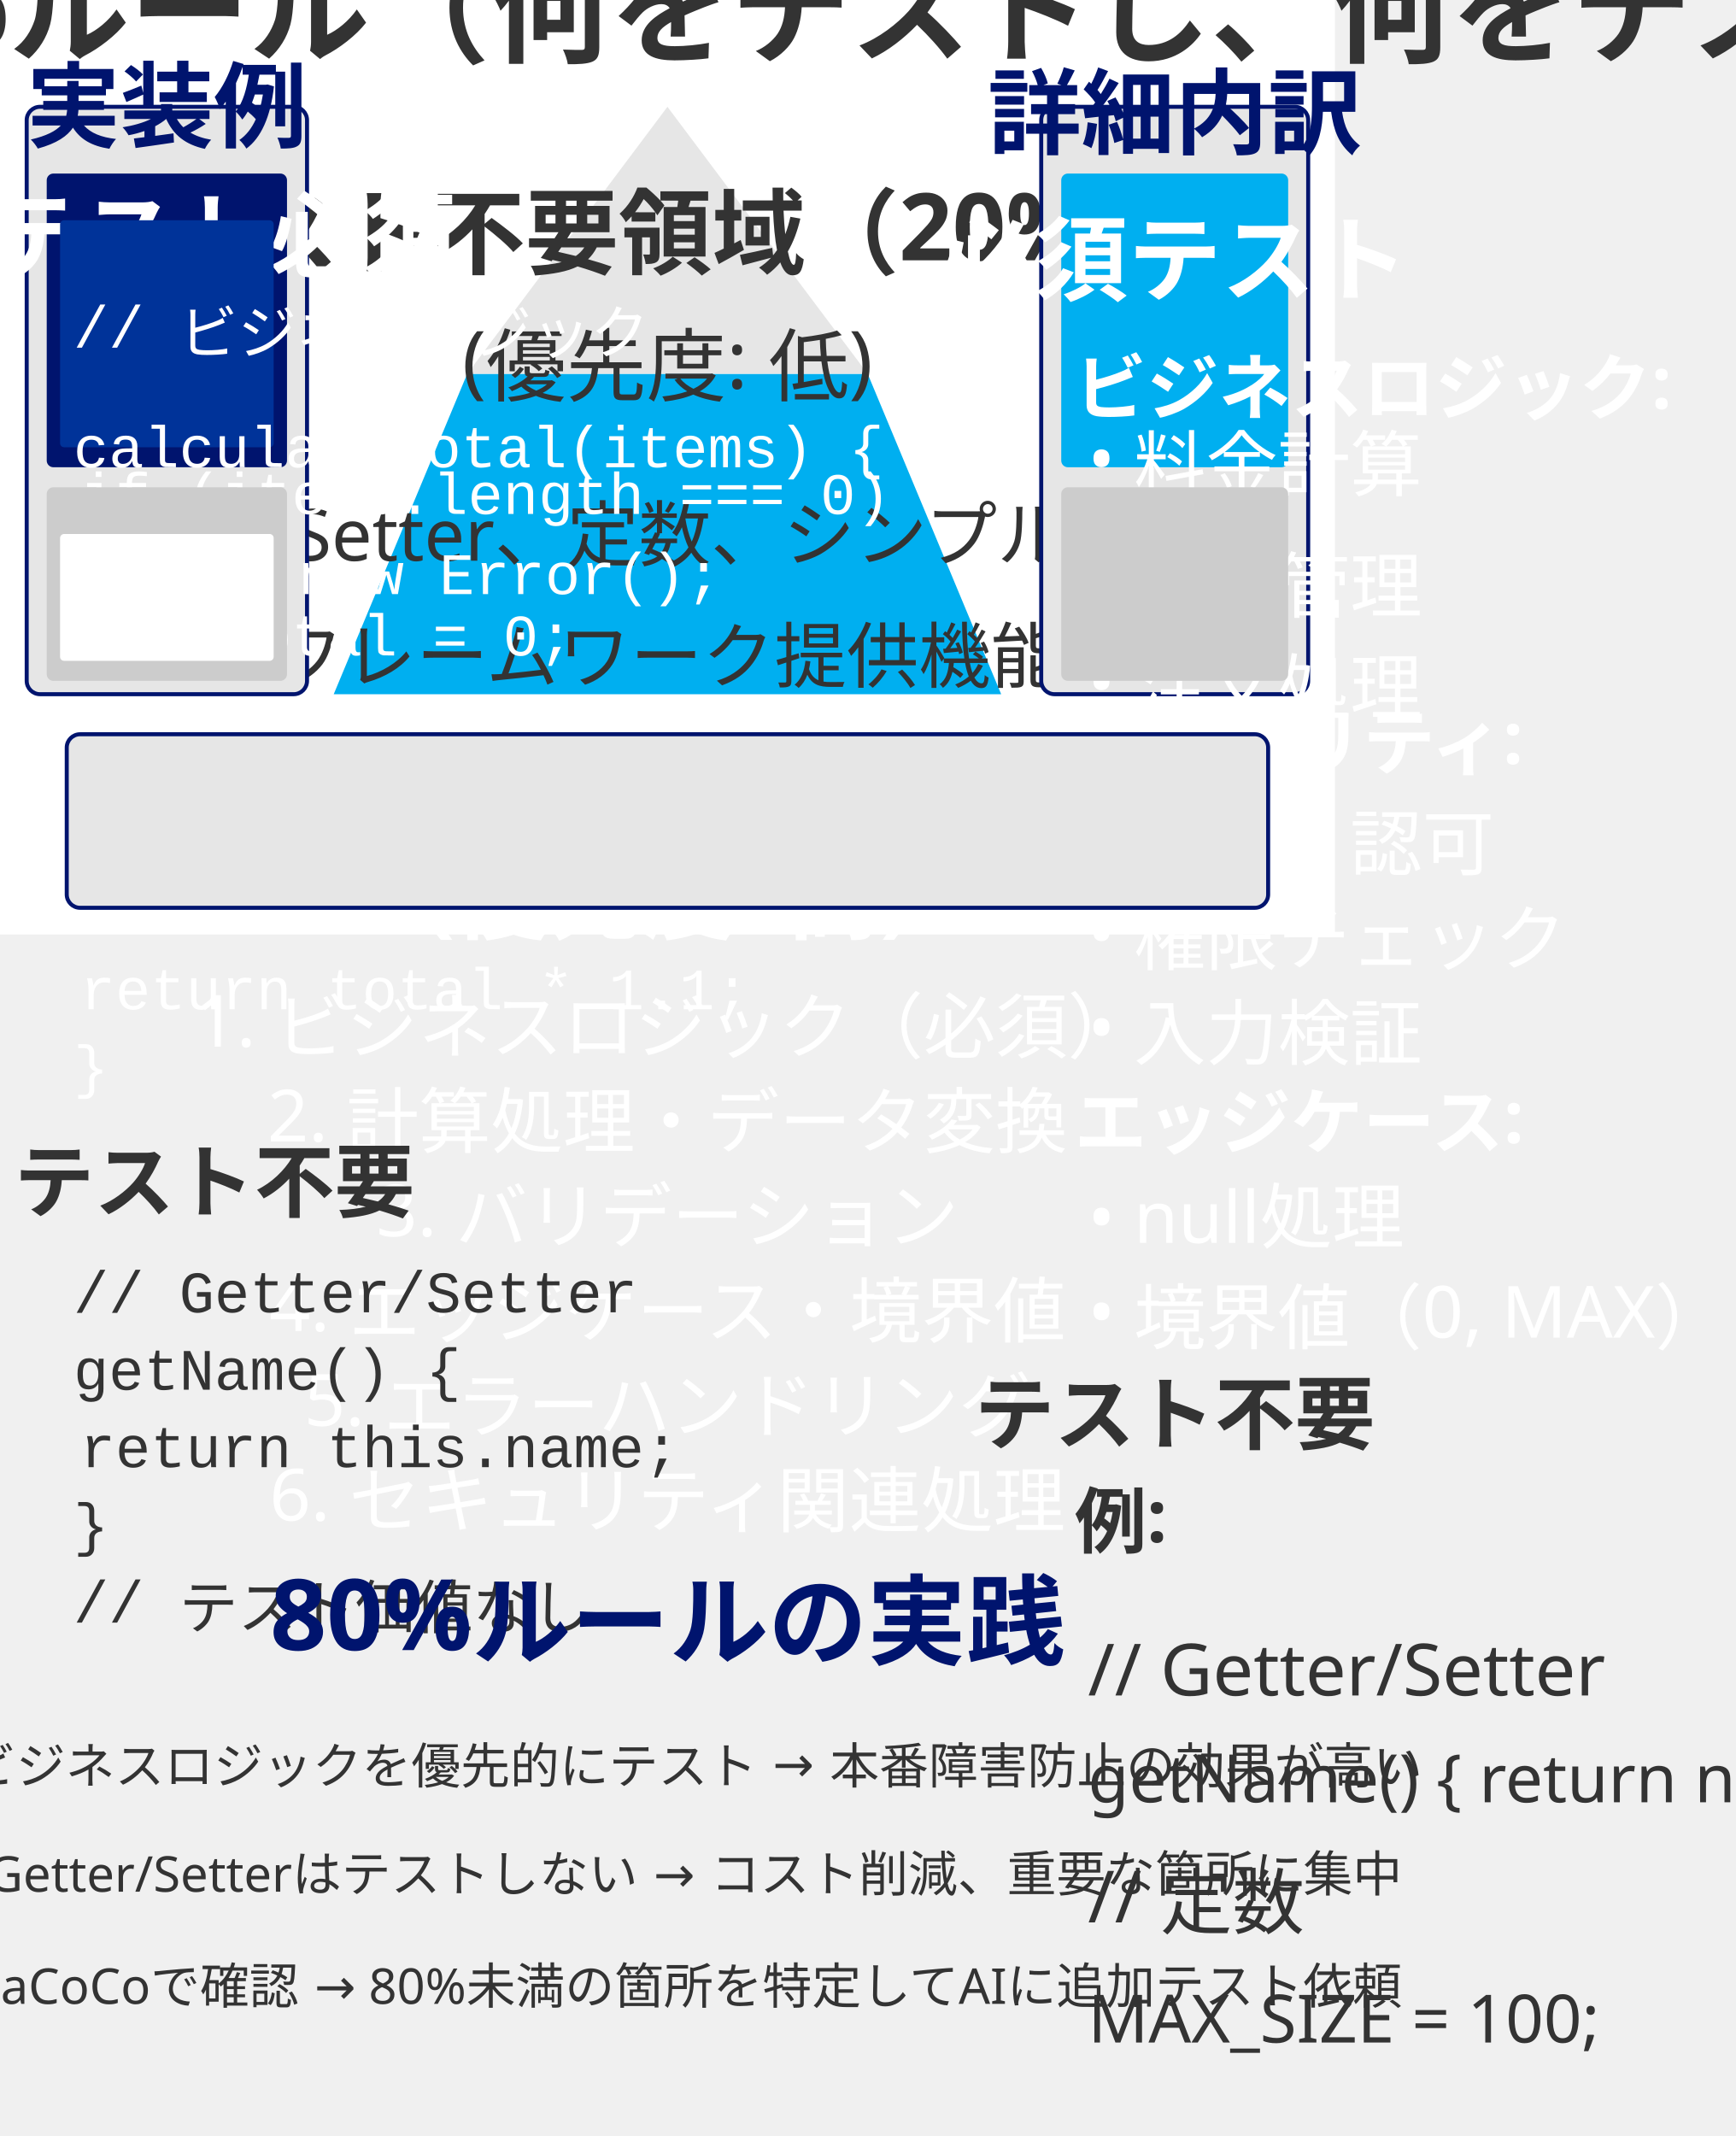
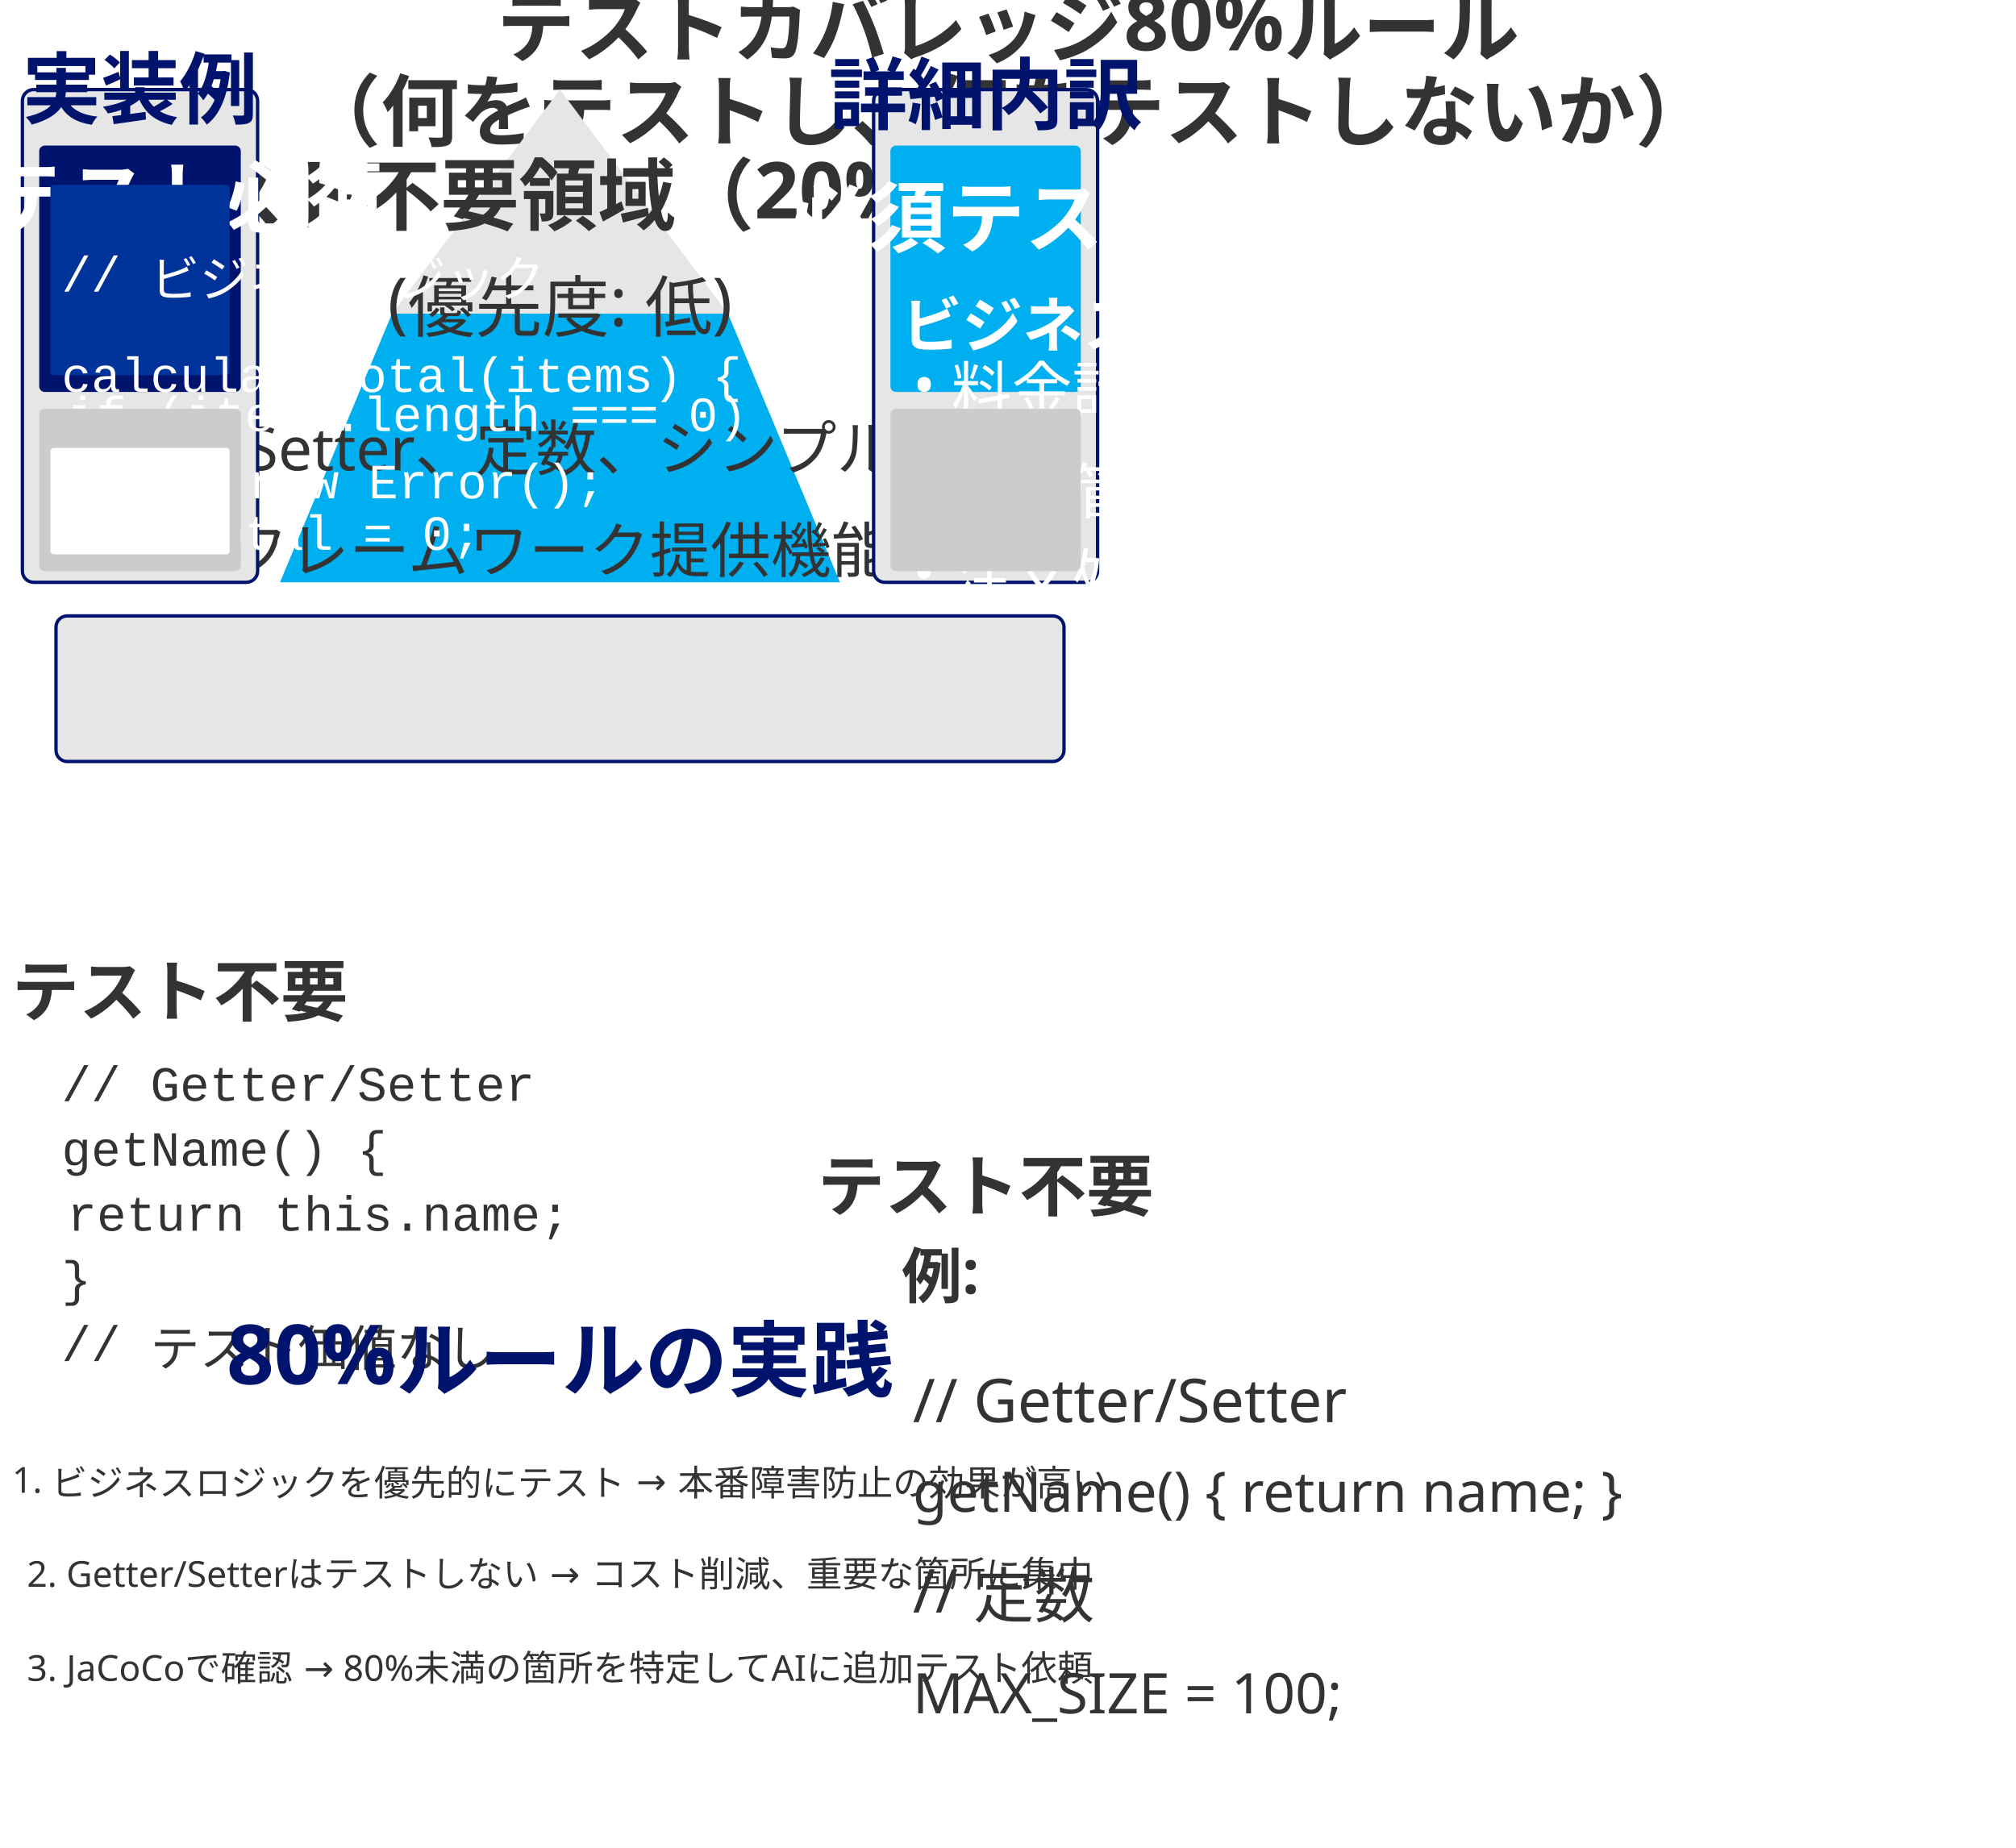
- <svg xmlns="http://www.w3.org/2000/svg" viewBox="0 0 1300 1600">
+ <svg xmlns="http://www.w3.org/2000/svg" viewBox="0 0 1800 1650">
  <defs>
    <style>
-       .title { font-family: 'Noto Sans JP', sans-serif; font-size: 90px; font-weight: bold; fill: #333333; }
+       .title { font-family: 'Noto Sans JP', sans-serif; font-size: 70px; font-weight: bold; fill: #333333; }
      .layer-title { font-family: 'Noto Sans JP', sans-serif; font-size: 70px; font-weight: bold; fill: white; }
      .layer-text { font-family: 'Noto Sans JP', sans-serif; font-size: 54px; fill: white; }
    </style>
  </defs>
-   <rect width="1000" height="700" fill="#FFFFFF" />
-   <text x="500" y="40" class="title" text-anchor="middle">テストカバレッジ80%ルール（何をテストし、何をテストしないか）</text>
+   <rect width="1800" height="1650" fill="#FFFFFF" />
+   <text x="900" y="50" class="title" text-anchor="middle">テストカバレッジ80%ルール</text>
+   <text x="900" y="125" class="title" text-anchor="middle">（何をテストし、何をテストしないか）</text>
  <path d="M 500 520 L 750 520 L 650 280 L 350 280 L 250 520 Z" fill="#00AFF0" />
  <text x="500" y="602" class="layer-title" text-anchor="middle">テストすべき領域（80%）</text>
  <text x="500" y="693" class="layer-title" text-anchor="middle" font-size="26">(優先度: 高)</text>
  <text x="500" y="784" class="layer-text" text-anchor="middle">1. ビジネスロジック（必須）</text>
  <text x="500" y="855" class="layer-text" text-anchor="middle">2. 計算処理・データ変換</text>
  <text x="500" y="926" class="layer-text" text-anchor="middle">3. バリデーション</text>
  <text x="500" y="997" class="layer-text" text-anchor="middle">4. エッジケース・境界値</text>
  <text x="500" y="1068" class="layer-text" text-anchor="middle">5. エラーハンドリング</text>
  <text x="500" y="1139" class="layer-text" text-anchor="middle">6. セキュリティ関連処理</text>
  <path d="M 350 280 L 650 280 L 500 80 Z" fill="#E6E6E6" />
  <text x="500" y="200" style="font-family: 'Noto Sans JP', sans-serif; font-size: 70px; font-weight: bold; fill: #333333; text-anchor: middle;">
    テスト不要領域（20%）
  </text>
  <text x="500" y="291" style="font-family: 'Noto Sans JP', sans-serif; font-size: 60px; fill: #333333; text-anchor: middle;">
    (優先度: 低)
  </text>
  <text x="500" y="420" style="font-family: 'Noto Sans JP', sans-serif; font-size: 54px; fill: #333333; text-anchor: middle;">
    Getter/Setter、定数、シンプルな代入
  </text>
  <text x="500" y="511" style="font-family: 'Noto Sans JP', sans-serif; font-size: 54px; fill: #333333; text-anchor: middle;">
    フレームワーク提供機能
  </text>
  <rect x="780" y="80" width="200" height="440" fill="#E6E6E6" stroke="#00146E" stroke-width="3" rx="10" />
  <text x="880" y="110" style="font-family: 'Noto Sans JP', sans-serif; font-size: 70px; fill: #00146E; text-anchor: middle; font-weight: bold;">
    詳細内訳
  </text>
  <rect x="795" y="130" width="170" height="220" fill="#00AFF0" rx="5" />
  <text x="880" y="220" class="layer-title" text-anchor="middle" font-size="26">必須テスト</text>
  <text x="805" y="310" class="layer-text" font-weight="bold">ビジネスロジック:</text>
  <text x="815" y="363" class="layer-text">• 料金計算</text>
  <text x="815" y="454" class="layer-text">• 在庫管理</text>
  <text x="815" y="530" class="layer-text">• 注文処理</text>
  <text x="805" y="576" class="layer-text" font-weight="bold">セキュリティ:</text>
  <text x="815" y="647" class="layer-text">• 認証・認可</text>
  <text x="815" y="718" class="layer-text">• 権限チェック</text>
  <text x="815" y="789" class="layer-text">• 入力検証</text>
  <text x="805" y="860" class="layer-text" font-weight="bold">エッジケース:</text>
  <text x="815" y="931" class="layer-text">• null処理</text>
  <text x="815" y="1002" class="layer-text">• 境界値（0, MAX）</text>
  <rect x="795" y="365" width="170" height="145" fill="#CCCCCC" rx="5" />
  <text x="880" y="1081" style="font-family: 'Noto Sans JP', sans-serif; font-size: 60px; font-weight: bold; fill: #333333; text-anchor: middle;">
    テスト不要
  </text>
  <text x="805" y="1159" style="font-family: 'Noto Sans JP', sans-serif; font-size: 54px; fill: #333333; font-weight: bold;">
    例:
  </text>
  <text x="815" y="1270" style="font-family: 'Noto Sans JP', sans-serif; font-size: 54px; fill: #333333;">
    // Getter/Setter
  </text>
  <text x="815" y="1350" style="font-family: 'Noto Sans JP', sans-serif; font-size: 50px; fill: #333333;">
    getName() { return name; }
  </text>
  <text x="815" y="1440" style="font-family: 'Noto Sans JP', sans-serif; font-size: 54px; fill: #333333;">
    // 定数
  </text>
  <text x="815" y="1530" style="font-family: 'Noto Sans JP', sans-serif; font-size: 50px; fill: #333333;">
    MAX_SIZE = 100;
  </text>
  <rect x="20" y="80" width="210" height="440" fill="#E6E6E6" stroke="#00146E" stroke-width="3" rx="10" />
  <text x="125" y="105" style="font-family: 'Noto Sans JP', sans-serif; font-size: 70px; fill: #00146E; text-anchor: middle; font-weight: bold;">
    実装例
  </text>
  <rect x="35" y="130" width="180" height="220" fill="#00146E" rx="5" />
  <text x="125" y="200" class="layer-title" text-anchor="middle" font-size="26">✓ テスト必須</text>
  <rect x="45" y="165" width="160" height="170" fill="#003399" rx="3" />
  <text x="55" y="260" style="font-family: 'Courier New', monospace; font-size: 44px; fill: white;">
    // ビジネスロジック
  </text>
  <text x="55" y="350" style="font-family: 'Courier New', monospace; font-size: 44px; fill: white;">
    calculateTotal(items) {
  </text>
  <text x="60" y="385" style="font-family: 'Courier New', monospace; font-size: 44px; fill: white;">
    if (items.length === 0)
  </text>
  <text x="65" y="445" style="font-family: 'Courier New', monospace; font-size: 44px; fill: white;">
    throw new Error();
  </text>
  <text x="60" y="491" style="font-family: 'Courier New', monospace; font-size: 44px; fill: white;">
    let total = 0;
  </text>
  <text x="60" y="556" style="font-family: 'Courier New', monospace; font-size: 44px; fill: white;">
    for (item of items) {
  </text>
  <text x="65" y="640" style="font-family: 'Courier New', monospace; font-size: 44px; fill: white;">
    total += item.price;
  </text>
  <text x="60" y="673" style="font-family: 'Courier New', monospace; font-size: 44px; fill: white;">
    }
  </text>
  <text x="60" y="756" style="font-family: 'Courier New', monospace; font-size: 44px; fill: white;">
    return total * 1.1;
  </text>
  <text x="55" y="814" style="font-family: 'Courier New', monospace; font-size: 44px; fill: white;">
    }
  </text>
  <rect x="35" y="365" width="180" height="145" fill="#CCCCCC" rx="5" />
  <text x="125" y="905" style="font-family: 'Noto Sans JP', sans-serif; font-size: 60px; font-weight: bold; fill: #333333; text-anchor: middle;">
    ✗ テスト不要
  </text>
  <rect x="45" y="400" width="160" height="95" fill="#FFFFFF" rx="3" />
  <text x="55" y="983" style="font-family: 'Courier New', monospace; font-size: 44px; fill: #333333;">
    // Getter/Setter
  </text>
  <text x="55" y="1041" style="font-family: 'Courier New', monospace; font-size: 44px; fill: #333333;">
    getName() {
  </text>
  <text x="60" y="1099" style="font-family: 'Courier New', monospace; font-size: 44px; fill: #333333;">
    return this.name;
  </text>
  <text x="55" y="1157" style="font-family: 'Courier New', monospace; font-size: 44px; fill: #333333;">
    }
  </text>
  <text x="55" y="1215" style="font-family: 'Courier New', monospace; font-size: 44px; fill: #333333;">
    // テスト価値なし
  </text>
  <rect x="50" y="550" width="900" height="130" fill="#E6E6E6" stroke="#00146E" stroke-width="3" rx="10" />
  <text x="500" y="1236" style="font-family: 'Noto Sans JP', sans-serif; font-size: 74px; fill: #00146E; text-anchor: middle; font-weight: bold;">
    80%ルールの実践
  </text>
-   <text x="500" y="1333" style="font-family: 'Noto Sans JP', sans-serif; font-size: 37px; fill: #333333; text-anchor: middle;">
+   <text x="500" y="1333" style="font-family: 'Noto Sans JP', sans-serif; font-size: 32px; fill: #333333; text-anchor: middle;">
    1. ビジネスロジックを優先的にテスト → 本番障害防止の効果が高い
  </text>
-   <text x="500" y="1417" style="font-family: 'Noto Sans JP', sans-serif; font-size: 37px; fill: #333333; text-anchor: middle;">
+   <text x="500" y="1417" style="font-family: 'Noto Sans JP', sans-serif; font-size: 32px; fill: #333333; text-anchor: middle;">
    2. Getter/Setterはテストしない → コスト削減、重要な箇所に集中
  </text>
-   <text x="500" y="1501" style="font-family: 'Noto Sans JP', sans-serif; font-size: 37px; fill: #333333; text-anchor: middle;">
+   <text x="500" y="1501" style="font-family: 'Noto Sans JP', sans-serif; font-size: 32px; fill: #333333; text-anchor: middle;">
    3. JaCoCoで確認 → 80%未満の箇所を特定してAIに追加テスト依頼
  </text>
</svg>
